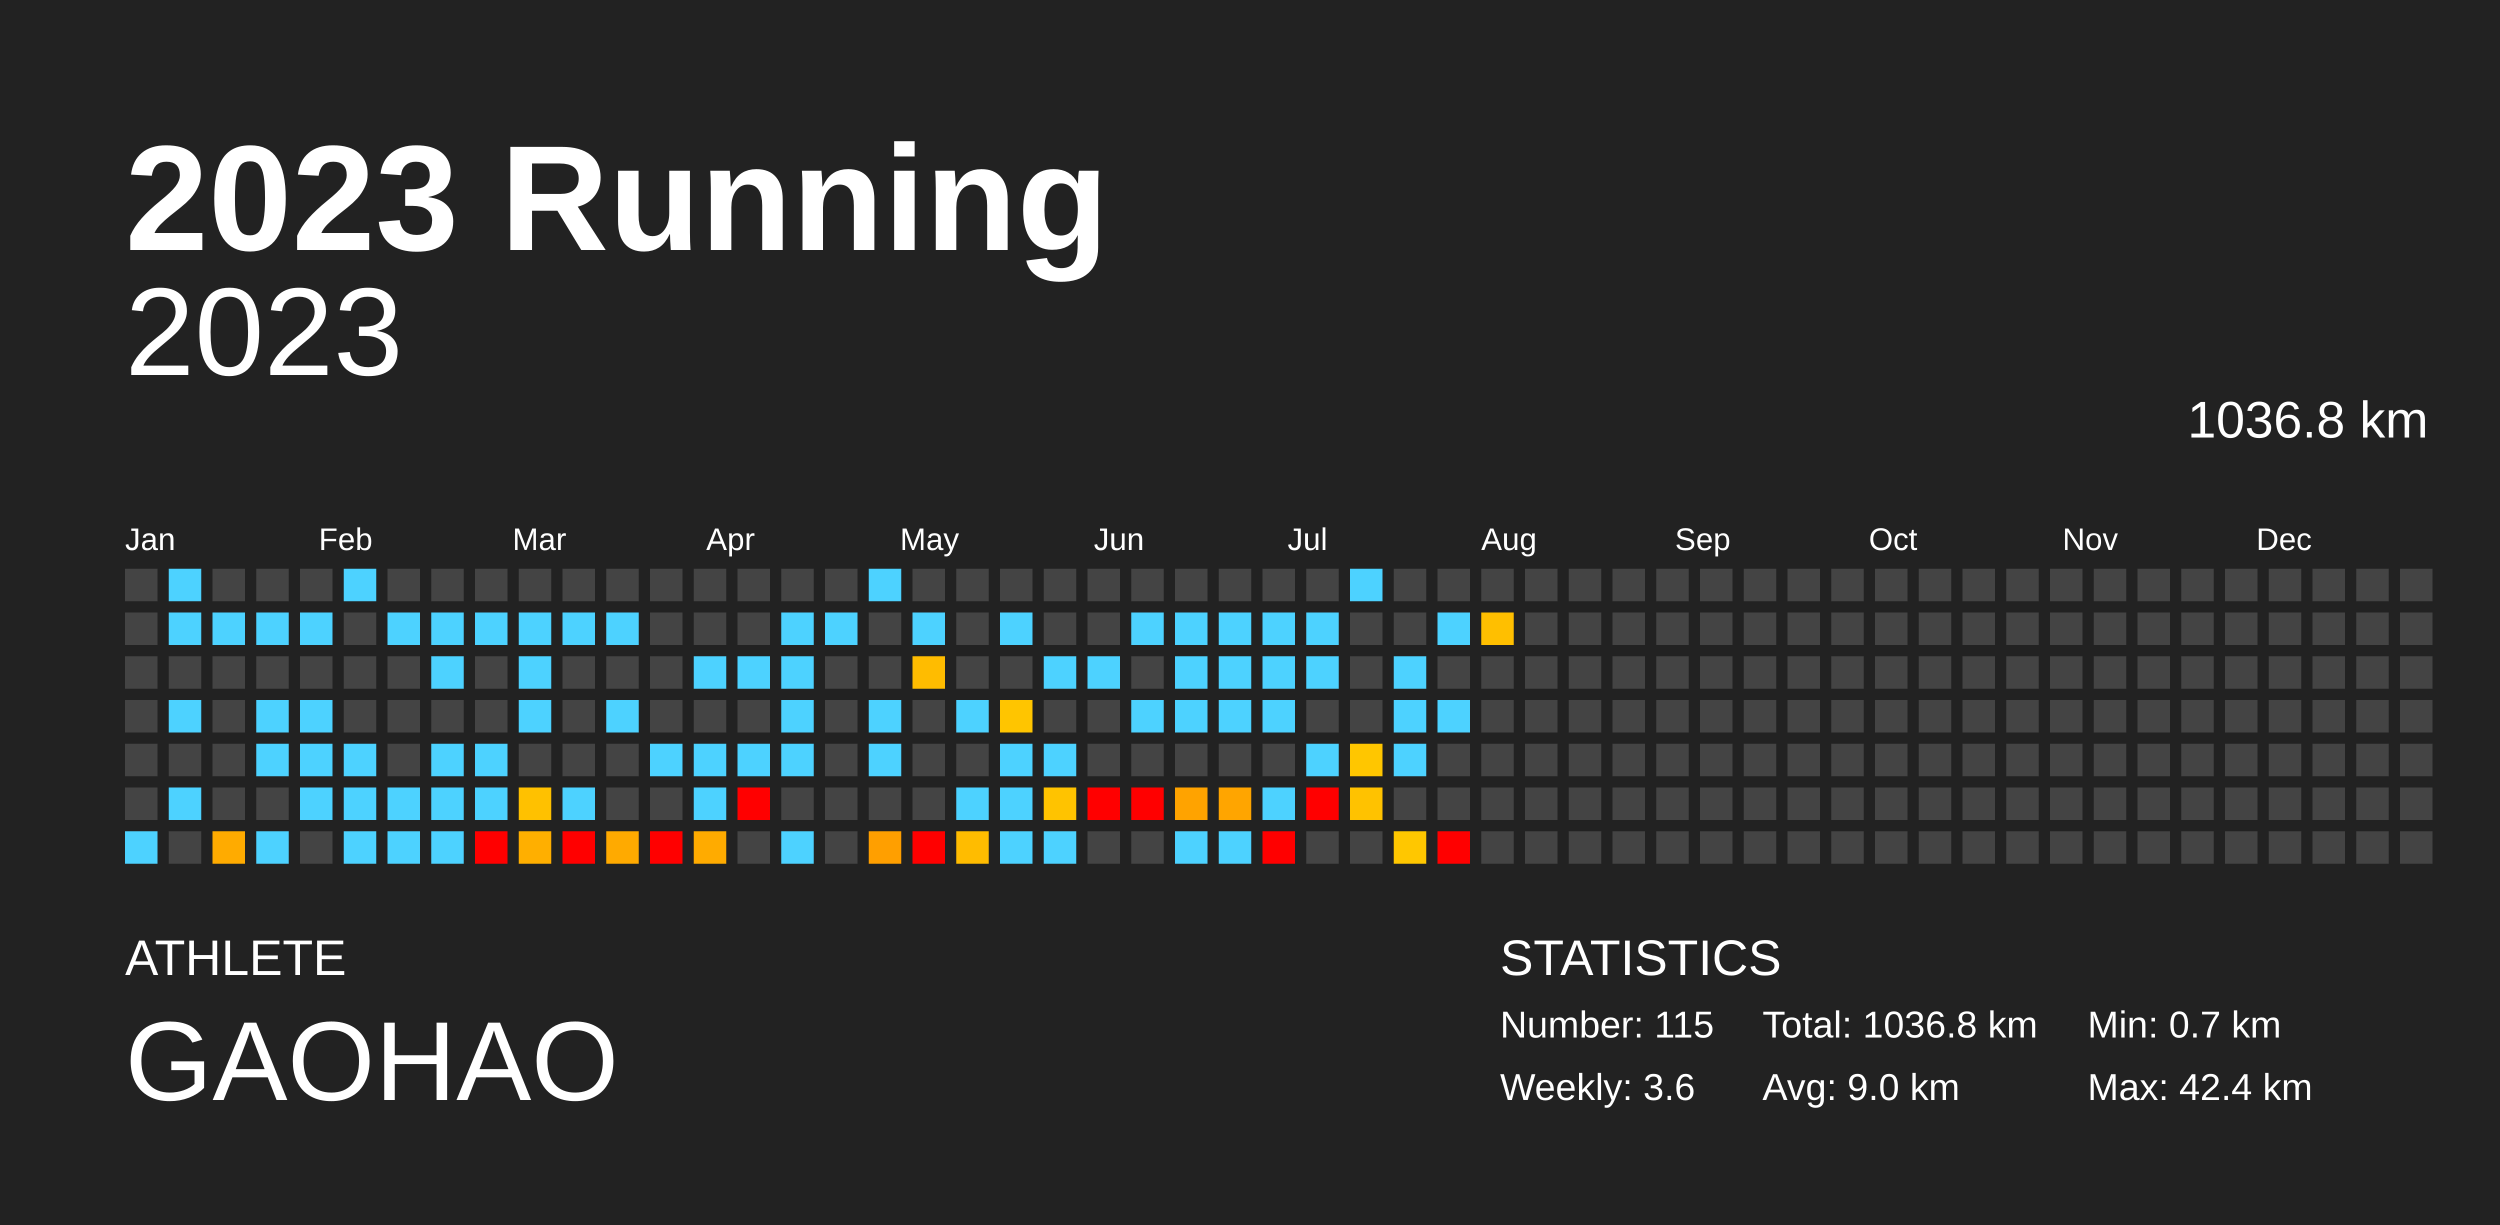
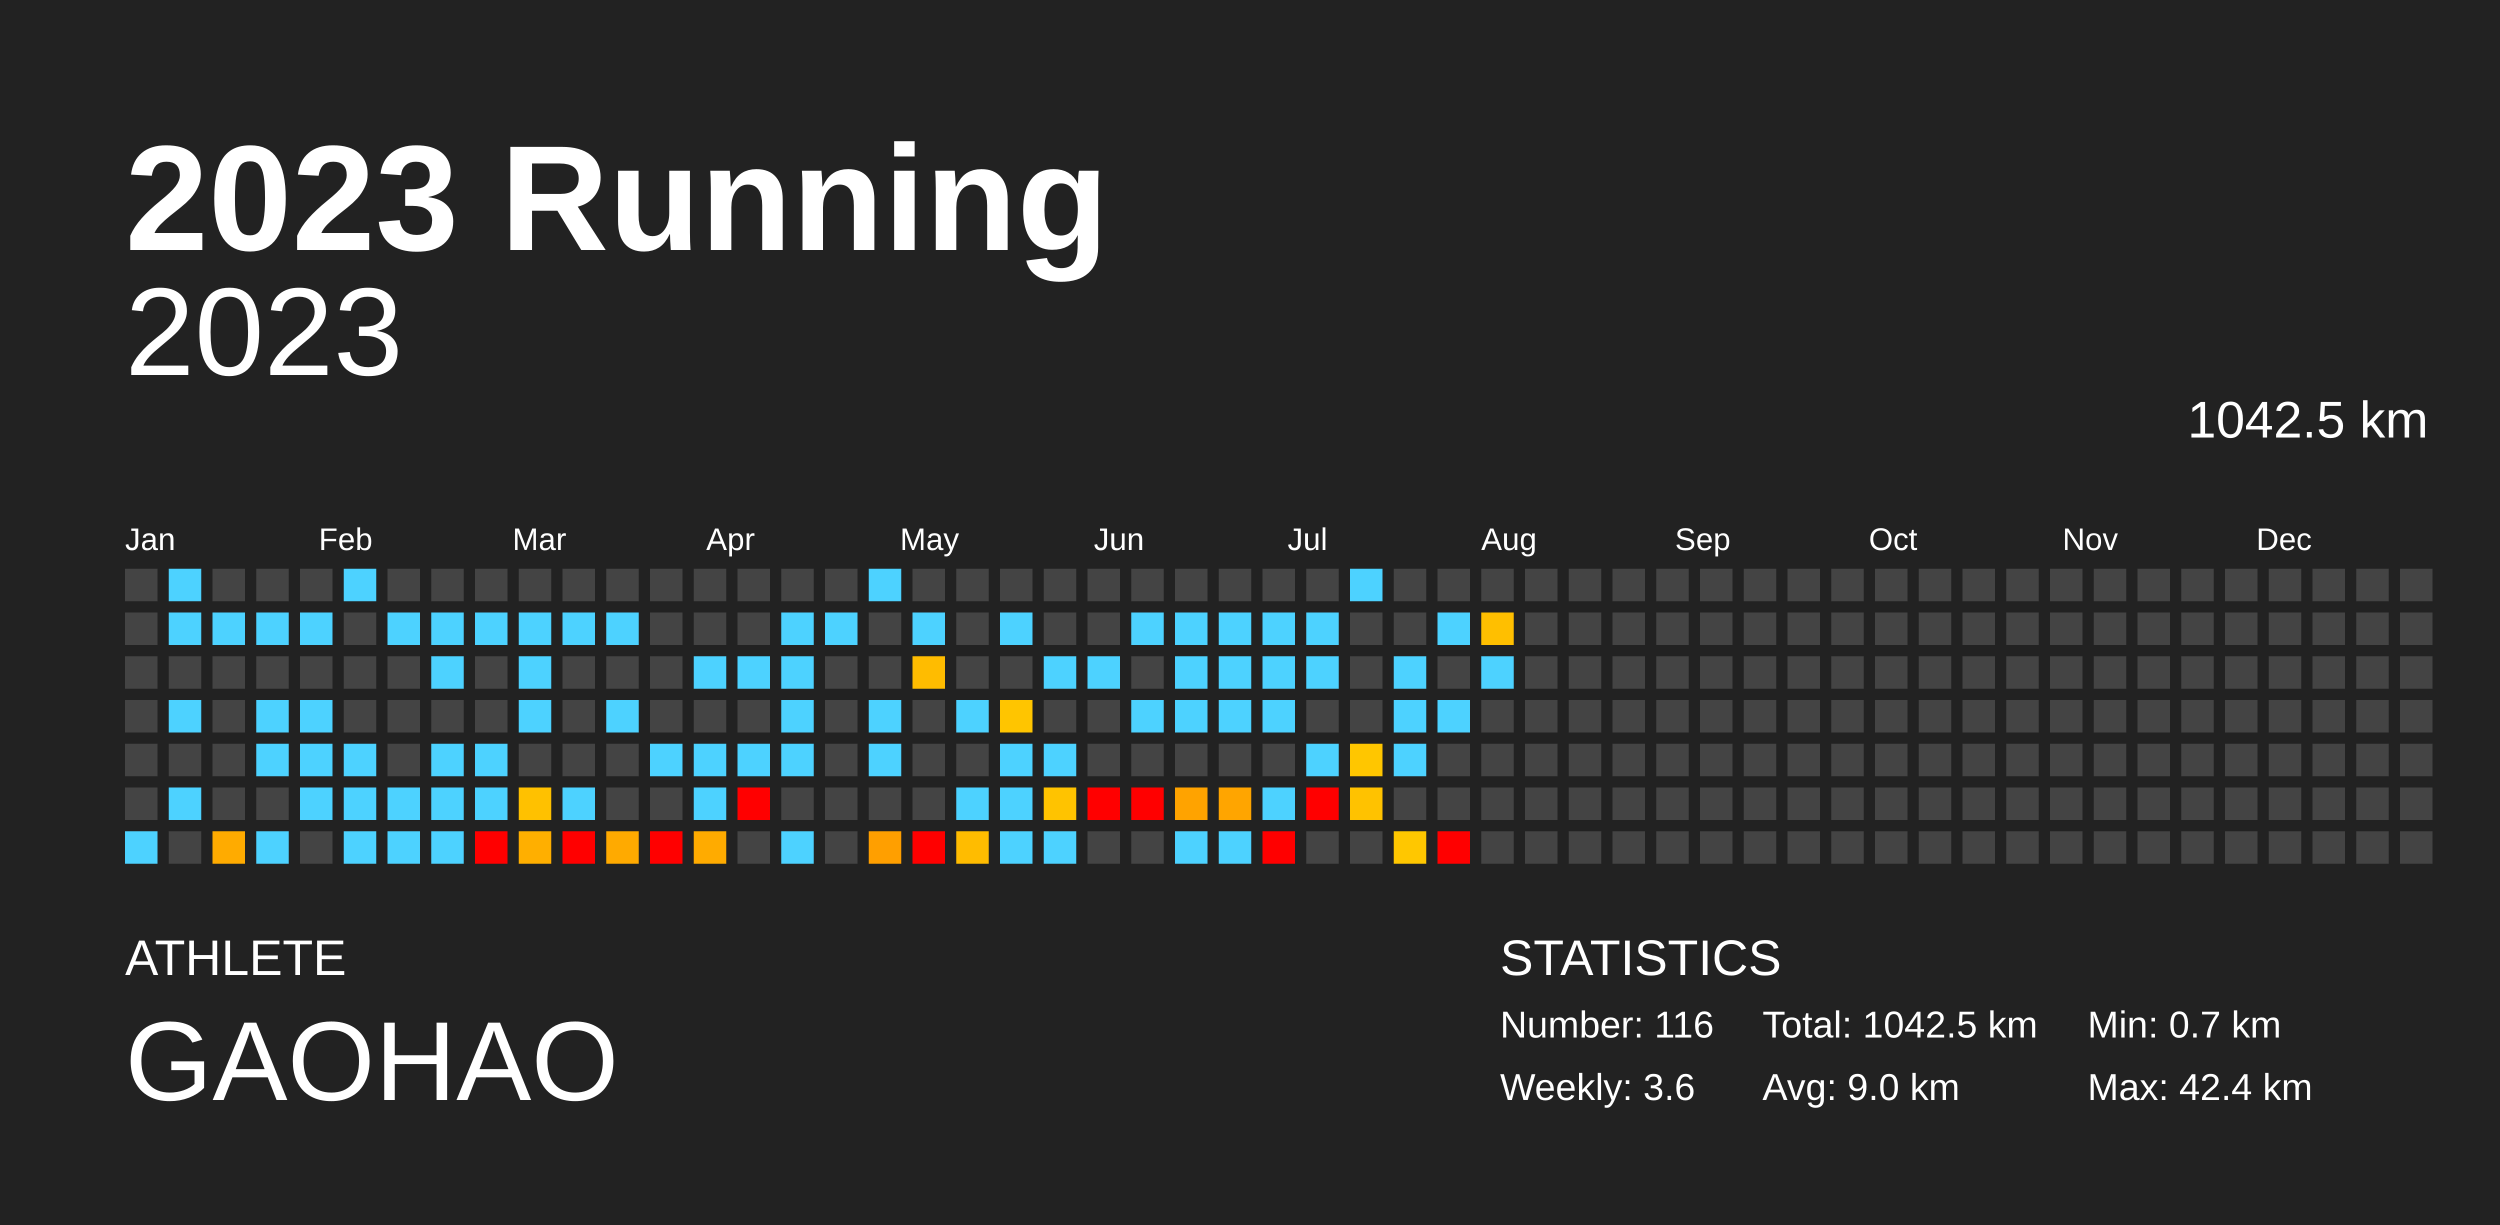
<svg xmlns="http://www.w3.org/2000/svg" baseProfile="full" height="98mm" version="1.1" viewBox="0,0,200,98" width="200mm">
  <defs />
  <rect fill="#222222" height="98" width="200" x="0" y="0" />
  <text fill="#FFFFFF" style="font-size:12px; font-family:Arial; font-weight:bold;" x="10" y="20">2023 Running</text>
  <text fill="#FFFFFF" style="font-size:4px; font-family:Arial" x="10" y="78">ATHLETE</text>
  <text fill="#FFFFFF" style="font-size:9px; font-family:Arial" x="10" y="88">GAOHAO</text>
  <text fill="#FFFFFF" style="font-size:4px; font-family:Arial" x="120" y="78">STATISTICS</text>
-   <text fill="#FFFFFF" style="font-size:3px; font-family:Arial" x="120" y="83">Number: 115</text>
+   <text fill="#FFFFFF" style="font-size:3px; font-family:Arial" x="120" y="83">Number: 116</text>
  <text fill="#FFFFFF" style="font-size:3px; font-family:Arial" x="120" y="88">Weekly: 3.6</text>
-   <text fill="#FFFFFF" style="font-size:3px; font-family:Arial" x="141" y="83">Total: 1036.8 km</text>
+   <text fill="#FFFFFF" style="font-size:3px; font-family:Arial" x="141" y="83">Total: 1042.5 km</text>
  <text fill="#FFFFFF" style="font-size:3px; font-family:Arial" x="141" y="88">Avg: 9.0 km</text>
  <text fill="#FFFFFF" style="font-size:3px; font-family:Arial" x="167" y="83">Min: 0.7 km</text>
  <text fill="#FFFFFF" style="font-size:3px; font-family:Arial" x="167" y="88">Max: 42.4 km</text>
  <text alignment-baseline="hanging" fill="#FFFFFF" style="font-size:10.0px; font-family:Arial;" x="10" y="30">2023</text>
-   <text alignment-baseline="hanging" fill="#FFFFFF" style="font-size:4.125px; font-family:Arial;" x="175" y="35">1036.8 km</text>
+   <text alignment-baseline="hanging" fill="#FFFFFF" style="font-size:4.125px; font-family:Arial;" x="175" y="35">1042.5 km</text>
  <text fill="#FFFFFF" style="font-size:2.5px; font-family:Arial" x="10.0" y="44">Jan</text>
  <text fill="#FFFFFF" style="font-size:2.5px; font-family:Arial" x="25.5" y="44">Feb</text>
  <text fill="#FFFFFF" style="font-size:2.5px; font-family:Arial" x="41.0" y="44">Mar</text>
  <text fill="#FFFFFF" style="font-size:2.5px; font-family:Arial" x="56.5" y="44">Apr</text>
  <text fill="#FFFFFF" style="font-size:2.5px; font-family:Arial" x="72.0" y="44">May</text>
  <text fill="#FFFFFF" style="font-size:2.5px; font-family:Arial" x="87.5" y="44">Jun</text>
  <text fill="#FFFFFF" style="font-size:2.5px; font-family:Arial" x="103.0" y="44">Jul</text>
  <text fill="#FFFFFF" style="font-size:2.5px; font-family:Arial" x="118.5" y="44">Aug</text>
  <text fill="#FFFFFF" style="font-size:2.5px; font-family:Arial" x="134.0" y="44">Sep</text>
  <text fill="#FFFFFF" style="font-size:2.5px; font-family:Arial" x="149.5" y="44">Oct</text>
  <text fill="#FFFFFF" style="font-size:2.5px; font-family:Arial" x="165.0" y="44">Nov</text>
  <text fill="#FFFFFF" style="font-size:2.5px; font-family:Arial" x="180.5" y="44">Dec</text>
  <rect fill="#444444" height="2.6" width="2.6" x="10.0" y="45.5" />
  <rect fill="#444444" height="2.6" width="2.6" x="10.0" y="49.0" />
  <rect fill="#444444" height="2.6" width="2.6" x="10.0" y="52.5" />
  <rect fill="#444444" height="2.6" width="2.6" x="10.0" y="56.0" />
  <rect fill="#444444" height="2.6" width="2.6" x="10.0" y="59.5" />
  <rect fill="#444444" height="2.6" width="2.6" x="10.0" y="63.0" />
  <rect fill="#4dd2ff" height="2.6" width="2.6" x="10.0" y="66.5" />
  <rect fill="#4dd2ff" height="2.6" width="2.6" x="13.5" y="45.5" />
  <rect fill="#4dd2ff" height="2.6" width="2.6" x="13.5" y="49.0" />
  <rect fill="#444444" height="2.6" width="2.6" x="13.5" y="52.5" />
  <rect fill="#4dd2ff" height="2.6" width="2.6" x="13.5" y="56.0" />
  <rect fill="#444444" height="2.6" width="2.6" x="13.5" y="59.5" />
  <rect fill="#4dd2ff" height="2.6" width="2.6" x="13.5" y="63.0" />
  <rect fill="#444444" height="2.6" width="2.6" x="13.5" y="66.5" />
  <rect fill="#444444" height="2.6" width="2.6" x="17.0" y="45.5" />
  <rect fill="#4dd2ff" height="2.6" width="2.6" x="17.0" y="49.0" />
  <rect fill="#444444" height="2.6" width="2.6" x="17.0" y="52.5" />
  <rect fill="#444444" height="2.6" width="2.6" x="17.0" y="56.0" />
  <rect fill="#444444" height="2.6" width="2.6" x="17.0" y="59.5" />
  <rect fill="#444444" height="2.6" width="2.6" x="17.0" y="63.0" />
  <rect fill="#ffab00" height="2.6" width="2.6" x="17.0" y="66.5" />
  <rect fill="#444444" height="2.6" width="2.6" x="20.5" y="45.5" />
  <rect fill="#4dd2ff" height="2.6" width="2.6" x="20.5" y="49.0" />
  <rect fill="#444444" height="2.6" width="2.6" x="20.5" y="52.5" />
  <rect fill="#4dd2ff" height="2.6" width="2.6" x="20.5" y="56.0" />
  <rect fill="#4dd2ff" height="2.6" width="2.6" x="20.5" y="59.5" />
  <rect fill="#444444" height="2.6" width="2.6" x="20.5" y="63.0" />
  <rect fill="#4dd2ff" height="2.6" width="2.6" x="20.5" y="66.5" />
  <rect fill="#444444" height="2.6" width="2.6" x="24.0" y="45.5" />
  <rect fill="#4dd2ff" height="2.6" width="2.6" x="24.0" y="49.0" />
  <rect fill="#444444" height="2.6" width="2.6" x="24.0" y="52.5" />
  <rect fill="#4dd2ff" height="2.6" width="2.6" x="24.0" y="56.0" />
  <rect fill="#4dd2ff" height="2.6" width="2.6" x="24.0" y="59.5" />
  <rect fill="#4dd2ff" height="2.6" width="2.6" x="24.0" y="63.0" />
  <rect fill="#444444" height="2.6" width="2.6" x="24.0" y="66.5" />
  <rect fill="#4dd2ff" height="2.6" width="2.6" x="27.5" y="45.5" />
  <rect fill="#444444" height="2.6" width="2.6" x="27.5" y="49.0" />
  <rect fill="#444444" height="2.6" width="2.6" x="27.5" y="52.5" />
  <rect fill="#444444" height="2.6" width="2.6" x="27.5" y="56.0" />
  <rect fill="#4dd2ff" height="2.6" width="2.6" x="27.5" y="59.5" />
  <rect fill="#4dd2ff" height="2.6" width="2.6" x="27.5" y="63.0" />
  <rect fill="#4dd2ff" height="2.6" width="2.6" x="27.5" y="66.5" />
  <rect fill="#444444" height="2.6" width="2.6" x="31.0" y="45.5" />
  <rect fill="#4dd2ff" height="2.6" width="2.6" x="31.0" y="49.0" />
  <rect fill="#444444" height="2.6" width="2.6" x="31.0" y="52.5" />
  <rect fill="#444444" height="2.6" width="2.6" x="31.0" y="56.0" />
  <rect fill="#444444" height="2.6" width="2.6" x="31.0" y="59.5" />
  <rect fill="#4dd2ff" height="2.6" width="2.6" x="31.0" y="63.0" />
  <rect fill="#4dd2ff" height="2.6" width="2.6" x="31.0" y="66.5" />
  <rect fill="#444444" height="2.6" width="2.6" x="34.5" y="45.5" />
  <rect fill="#4dd2ff" height="2.6" width="2.6" x="34.5" y="49.0" />
  <rect fill="#4dd2ff" height="2.6" width="2.6" x="34.5" y="52.5" />
  <rect fill="#444444" height="2.6" width="2.6" x="34.5" y="56.0" />
  <rect fill="#4dd2ff" height="2.6" width="2.6" x="34.5" y="59.5" />
  <rect fill="#4dd2ff" height="2.6" width="2.6" x="34.5" y="63.0" />
  <rect fill="#4dd2ff" height="2.6" width="2.6" x="34.5" y="66.5" />
  <rect fill="#444444" height="2.6" width="2.6" x="38.0" y="45.5" />
  <rect fill="#4dd2ff" height="2.6" width="2.6" x="38.0" y="49.0" />
  <rect fill="#444444" height="2.6" width="2.6" x="38.0" y="52.5" />
  <rect fill="#444444" height="2.6" width="2.6" x="38.0" y="56.0" />
  <rect fill="#4dd2ff" height="2.6" width="2.6" x="38.0" y="59.5" />
  <rect fill="#4dd2ff" height="2.6" width="2.6" x="38.0" y="63.0" />
  <rect fill="red" height="2.6" width="2.6" x="38.0" y="66.5" />
  <rect fill="#444444" height="2.6" width="2.6" x="41.5" y="45.5" />
  <rect fill="#4dd2ff" height="2.6" width="2.6" x="41.5" y="49.0" />
  <rect fill="#4dd2ff" height="2.6" width="2.6" x="41.5" y="52.5" />
  <rect fill="#4dd2ff" height="2.6" width="2.6" x="41.5" y="56.0" />
  <rect fill="#444444" height="2.6" width="2.6" x="41.5" y="59.5" />
  <rect fill="#ffc100" height="2.6" width="2.6" x="41.5" y="63.0" />
  <rect fill="#ffaf00" height="2.6" width="2.6" x="41.5" y="66.5" />
  <rect fill="#444444" height="2.6" width="2.6" x="45.0" y="45.5" />
  <rect fill="#4dd2ff" height="2.6" width="2.6" x="45.0" y="49.0" />
  <rect fill="#444444" height="2.6" width="2.6" x="45.0" y="52.5" />
  <rect fill="#444444" height="2.6" width="2.6" x="45.0" y="56.0" />
  <rect fill="#444444" height="2.6" width="2.6" x="45.0" y="59.5" />
  <rect fill="#4dd2ff" height="2.6" width="2.6" x="45.0" y="63.0" />
  <rect fill="red" height="2.6" width="2.6" x="45.0" y="66.5" />
  <rect fill="#444444" height="2.6" width="2.6" x="48.5" y="45.5" />
  <rect fill="#4dd2ff" height="2.6" width="2.6" x="48.5" y="49.0" />
  <rect fill="#444444" height="2.6" width="2.6" x="48.5" y="52.5" />
  <rect fill="#4dd2ff" height="2.6" width="2.6" x="48.5" y="56.0" />
  <rect fill="#444444" height="2.6" width="2.6" x="48.5" y="59.5" />
  <rect fill="#444444" height="2.6" width="2.6" x="48.5" y="63.0" />
  <rect fill="#ffaa00" height="2.6" width="2.6" x="48.5" y="66.5" />
  <rect fill="#444444" height="2.6" width="2.6" x="52.0" y="45.5" />
  <rect fill="#444444" height="2.6" width="2.6" x="52.0" y="49.0" />
  <rect fill="#444444" height="2.6" width="2.6" x="52.0" y="52.5" />
  <rect fill="#444444" height="2.6" width="2.6" x="52.0" y="56.0" />
  <rect fill="#4dd2ff" height="2.6" width="2.6" x="52.0" y="59.5" />
  <rect fill="#444444" height="2.6" width="2.6" x="52.0" y="63.0" />
  <rect fill="red" height="2.6" width="2.6" x="52.0" y="66.5" />
  <rect fill="#444444" height="2.6" width="2.6" x="55.5" y="45.5" />
  <rect fill="#444444" height="2.6" width="2.6" x="55.5" y="49.0" />
  <rect fill="#4dd2ff" height="2.6" width="2.6" x="55.5" y="52.5" />
  <rect fill="#444444" height="2.6" width="2.6" x="55.5" y="56.0" />
  <rect fill="#4dd2ff" height="2.6" width="2.6" x="55.5" y="59.5" />
  <rect fill="#4dd2ff" height="2.6" width="2.6" x="55.5" y="63.0" />
  <rect fill="#ffab00" height="2.6" width="2.6" x="55.5" y="66.5" />
  <rect fill="#444444" height="2.6" width="2.6" x="59.0" y="45.5" />
  <rect fill="#444444" height="2.6" width="2.6" x="59.0" y="49.0" />
  <rect fill="#4dd2ff" height="2.6" width="2.6" x="59.0" y="52.5" />
  <rect fill="#444444" height="2.6" width="2.6" x="59.0" y="56.0" />
  <rect fill="#4dd2ff" height="2.6" width="2.6" x="59.0" y="59.5" />
  <rect fill="red" height="2.6" width="2.6" x="59.0" y="63.0" />
  <rect fill="#444444" height="2.6" width="2.6" x="59.0" y="66.5" />
  <rect fill="#444444" height="2.6" width="2.6" x="62.5" y="45.5" />
  <rect fill="#4dd2ff" height="2.6" width="2.6" x="62.5" y="49.0" />
  <rect fill="#4dd2ff" height="2.6" width="2.6" x="62.5" y="52.5" />
  <rect fill="#4dd2ff" height="2.6" width="2.6" x="62.5" y="56.0" />
  <rect fill="#4dd2ff" height="2.6" width="2.6" x="62.5" y="59.5" />
  <rect fill="#444444" height="2.6" width="2.6" x="62.5" y="63.0" />
  <rect fill="#4dd2ff" height="2.6" width="2.6" x="62.5" y="66.5" />
  <rect fill="#444444" height="2.6" width="2.6" x="66.0" y="45.5" />
  <rect fill="#4dd2ff" height="2.6" width="2.6" x="66.0" y="49.0" />
  <rect fill="#444444" height="2.6" width="2.6" x="66.0" y="52.5" />
  <rect fill="#444444" height="2.6" width="2.6" x="66.0" y="56.0" />
  <rect fill="#444444" height="2.6" width="2.6" x="66.0" y="59.5" />
  <rect fill="#444444" height="2.6" width="2.6" x="66.0" y="63.0" />
  <rect fill="#444444" height="2.6" width="2.6" x="66.0" y="66.5" />
  <rect fill="#4dd2ff" height="2.6" width="2.6" x="69.5" y="45.5" />
  <rect fill="#444444" height="2.6" width="2.6" x="69.5" y="49.0" />
  <rect fill="#444444" height="2.6" width="2.6" x="69.5" y="52.5" />
  <rect fill="#4dd2ff" height="2.6" width="2.6" x="69.5" y="56.0" />
  <rect fill="#4dd2ff" height="2.6" width="2.6" x="69.5" y="59.5" />
  <rect fill="#444444" height="2.6" width="2.6" x="69.5" y="63.0" />
  <rect fill="#ff9f00" height="2.6" width="2.6" x="69.5" y="66.5" />
  <rect fill="#444444" height="2.6" width="2.6" x="73.0" y="45.5" />
  <rect fill="#4dd2ff" height="2.6" width="2.6" x="73.0" y="49.0" />
  <rect fill="#ffbc00" height="2.6" width="2.6" x="73.0" y="52.5" />
  <rect fill="#444444" height="2.6" width="2.6" x="73.0" y="56.0" />
  <rect fill="#444444" height="2.6" width="2.6" x="73.0" y="59.5" />
  <rect fill="#444444" height="2.6" width="2.6" x="73.0" y="63.0" />
  <rect fill="red" height="2.6" width="2.6" x="73.0" y="66.5" />
  <rect fill="#444444" height="2.6" width="2.6" x="76.5" y="45.5" />
  <rect fill="#444444" height="2.6" width="2.6" x="76.5" y="49.0" />
  <rect fill="#444444" height="2.6" width="2.6" x="76.5" y="52.5" />
  <rect fill="#4dd2ff" height="2.6" width="2.6" x="76.5" y="56.0" />
  <rect fill="#444444" height="2.6" width="2.6" x="76.5" y="59.5" />
  <rect fill="#4dd2ff" height="2.6" width="2.6" x="76.5" y="63.0" />
  <rect fill="#ffbc00" height="2.6" width="2.6" x="76.5" y="66.5" />
  <rect fill="#444444" height="2.6" width="2.6" x="80.0" y="45.5" />
  <rect fill="#4dd2ff" height="2.6" width="2.6" x="80.0" y="49.0" />
  <rect fill="#444444" height="2.6" width="2.6" x="80.0" y="52.5" />
  <rect fill="#ffc500" height="2.6" width="2.6" x="80.0" y="56.0" />
  <rect fill="#4dd2ff" height="2.6" width="2.6" x="80.0" y="59.5" />
  <rect fill="#4dd2ff" height="2.6" width="2.6" x="80.0" y="63.0" />
  <rect fill="#4dd2ff" height="2.6" width="2.6" x="80.0" y="66.5" />
  <rect fill="#444444" height="2.6" width="2.6" x="83.5" y="45.5" />
  <rect fill="#444444" height="2.6" width="2.6" x="83.5" y="49.0" />
  <rect fill="#4dd2ff" height="2.6" width="2.6" x="83.5" y="52.5" />
  <rect fill="#444444" height="2.6" width="2.6" x="83.5" y="56.0" />
  <rect fill="#4dd2ff" height="2.6" width="2.6" x="83.5" y="59.5" />
  <rect fill="#ffc300" height="2.6" width="2.6" x="83.5" y="63.0" />
  <rect fill="#4dd2ff" height="2.6" width="2.6" x="83.5" y="66.5" />
  <rect fill="#444444" height="2.6" width="2.6" x="87.0" y="45.5" />
  <rect fill="#444444" height="2.6" width="2.6" x="87.0" y="49.0" />
  <rect fill="#4dd2ff" height="2.6" width="2.6" x="87.0" y="52.5" />
  <rect fill="#444444" height="2.6" width="2.6" x="87.0" y="56.0" />
  <rect fill="#444444" height="2.6" width="2.6" x="87.0" y="59.5" />
  <rect fill="red" height="2.6" width="2.6" x="87.0" y="63.0" />
  <rect fill="#444444" height="2.6" width="2.6" x="87.0" y="66.5" />
  <rect fill="#444444" height="2.6" width="2.6" x="90.5" y="45.5" />
  <rect fill="#4dd2ff" height="2.6" width="2.6" x="90.5" y="49.0" />
  <rect fill="#444444" height="2.6" width="2.6" x="90.5" y="52.5" />
  <rect fill="#4dd2ff" height="2.6" width="2.6" x="90.5" y="56.0" />
  <rect fill="#444444" height="2.6" width="2.6" x="90.5" y="59.5" />
  <rect fill="red" height="2.6" width="2.6" x="90.5" y="63.0" />
  <rect fill="#444444" height="2.6" width="2.6" x="90.5" y="66.5" />
  <rect fill="#444444" height="2.6" width="2.6" x="94.0" y="45.5" />
  <rect fill="#4dd2ff" height="2.6" width="2.6" x="94.0" y="49.0" />
  <rect fill="#4dd2ff" height="2.6" width="2.6" x="94.0" y="52.5" />
  <rect fill="#4dd2ff" height="2.6" width="2.6" x="94.0" y="56.0" />
  <rect fill="#444444" height="2.6" width="2.6" x="94.0" y="59.5" />
  <rect fill="#ffa300" height="2.6" width="2.6" x="94.0" y="63.0" />
  <rect fill="#4dd2ff" height="2.6" width="2.6" x="94.0" y="66.5" />
  <rect fill="#444444" height="2.6" width="2.6" x="97.5" y="45.5" />
  <rect fill="#4dd2ff" height="2.6" width="2.6" x="97.5" y="49.0" />
  <rect fill="#4dd2ff" height="2.6" width="2.6" x="97.5" y="52.5" />
  <rect fill="#4dd2ff" height="2.6" width="2.6" x="97.5" y="56.0" />
  <rect fill="#444444" height="2.6" width="2.6" x="97.5" y="59.5" />
  <rect fill="#ffa500" height="2.6" width="2.6" x="97.5" y="63.0" />
  <rect fill="#4dd2ff" height="2.6" width="2.6" x="97.5" y="66.5" />
  <rect fill="#444444" height="2.6" width="2.6" x="101.0" y="45.5" />
  <rect fill="#4dd2ff" height="2.6" width="2.6" x="101.0" y="49.0" />
  <rect fill="#4dd2ff" height="2.6" width="2.6" x="101.0" y="52.5" />
  <rect fill="#4dd2ff" height="2.6" width="2.6" x="101.0" y="56.0" />
  <rect fill="#444444" height="2.6" width="2.6" x="101.0" y="59.5" />
  <rect fill="#4dd2ff" height="2.6" width="2.6" x="101.0" y="63.0" />
  <rect fill="red" height="2.6" width="2.6" x="101.0" y="66.5" />
  <rect fill="#444444" height="2.6" width="2.6" x="104.5" y="45.5" />
  <rect fill="#4dd2ff" height="2.6" width="2.6" x="104.5" y="49.0" />
  <rect fill="#4dd2ff" height="2.6" width="2.6" x="104.5" y="52.5" />
  <rect fill="#444444" height="2.6" width="2.6" x="104.5" y="56.0" />
  <rect fill="#4dd2ff" height="2.6" width="2.6" x="104.5" y="59.5" />
  <rect fill="red" height="2.6" width="2.6" x="104.5" y="63.0" />
  <rect fill="#444444" height="2.6" width="2.6" x="104.5" y="66.5" />
  <rect fill="#4dd2ff" height="2.6" width="2.6" x="108.0" y="45.5" />
  <rect fill="#444444" height="2.6" width="2.6" x="108.0" y="49.0" />
  <rect fill="#444444" height="2.6" width="2.6" x="108.0" y="52.5" />
  <rect fill="#444444" height="2.6" width="2.6" x="108.0" y="56.0" />
  <rect fill="#ffc600" height="2.6" width="2.6" x="108.0" y="59.5" />
  <rect fill="#ffc200" height="2.6" width="2.6" x="108.0" y="63.0" />
  <rect fill="#444444" height="2.6" width="2.6" x="108.0" y="66.5" />
  <rect fill="#444444" height="2.6" width="2.6" x="111.5" y="45.5" />
  <rect fill="#444444" height="2.6" width="2.6" x="111.5" y="49.0" />
  <rect fill="#4dd2ff" height="2.6" width="2.6" x="111.5" y="52.5" />
  <rect fill="#4dd2ff" height="2.6" width="2.6" x="111.5" y="56.0" />
  <rect fill="#4dd2ff" height="2.6" width="2.6" x="111.5" y="59.5" />
  <rect fill="#444444" height="2.6" width="2.6" x="111.5" y="63.0" />
  <rect fill="#ffc700" height="2.6" width="2.6" x="111.5" y="66.5" />
  <rect fill="#444444" height="2.6" width="2.6" x="115.0" y="45.5" />
  <rect fill="#4dd2ff" height="2.6" width="2.6" x="115.0" y="49.0" />
  <rect fill="#444444" height="2.6" width="2.6" x="115.0" y="52.5" />
  <rect fill="#4dd2ff" height="2.6" width="2.6" x="115.0" y="56.0" />
  <rect fill="#444444" height="2.6" width="2.6" x="115.0" y="59.5" />
  <rect fill="#444444" height="2.6" width="2.6" x="115.0" y="63.0" />
  <rect fill="red" height="2.6" width="2.6" x="115.0" y="66.5" />
  <rect fill="#444444" height="2.6" width="2.6" x="118.5" y="45.5" />
  <rect fill="#ffbf00" height="2.6" width="2.6" x="118.5" y="49.0" />
-   <rect fill="#444444" height="2.6" width="2.6" x="118.5" y="52.5" />
+   <rect fill="#4dd2ff" height="2.6" width="2.6" x="118.5" y="52.5" />
  <rect fill="#444444" height="2.6" width="2.6" x="118.5" y="56.0" />
  <rect fill="#444444" height="2.6" width="2.6" x="118.5" y="59.5" />
  <rect fill="#444444" height="2.6" width="2.6" x="118.5" y="63.0" />
  <rect fill="#444444" height="2.6" width="2.6" x="118.5" y="66.5" />
  <rect fill="#444444" height="2.6" width="2.6" x="122.0" y="45.5" />
  <rect fill="#444444" height="2.6" width="2.6" x="122.0" y="49.0" />
  <rect fill="#444444" height="2.6" width="2.6" x="122.0" y="52.5" />
  <rect fill="#444444" height="2.6" width="2.6" x="122.0" y="56.0" />
  <rect fill="#444444" height="2.6" width="2.6" x="122.0" y="59.5" />
  <rect fill="#444444" height="2.6" width="2.6" x="122.0" y="63.0" />
  <rect fill="#444444" height="2.6" width="2.6" x="122.0" y="66.5" />
  <rect fill="#444444" height="2.6" width="2.6" x="125.5" y="45.5" />
  <rect fill="#444444" height="2.6" width="2.6" x="125.5" y="49.0" />
  <rect fill="#444444" height="2.6" width="2.6" x="125.5" y="52.5" />
  <rect fill="#444444" height="2.6" width="2.6" x="125.5" y="56.0" />
  <rect fill="#444444" height="2.6" width="2.6" x="125.5" y="59.5" />
  <rect fill="#444444" height="2.6" width="2.6" x="125.5" y="63.0" />
  <rect fill="#444444" height="2.6" width="2.6" x="125.5" y="66.5" />
  <rect fill="#444444" height="2.6" width="2.6" x="129.0" y="45.5" />
  <rect fill="#444444" height="2.6" width="2.6" x="129.0" y="49.0" />
  <rect fill="#444444" height="2.6" width="2.6" x="129.0" y="52.5" />
  <rect fill="#444444" height="2.6" width="2.6" x="129.0" y="56.0" />
  <rect fill="#444444" height="2.6" width="2.6" x="129.0" y="59.5" />
  <rect fill="#444444" height="2.6" width="2.6" x="129.0" y="63.0" />
  <rect fill="#444444" height="2.6" width="2.6" x="129.0" y="66.5" />
  <rect fill="#444444" height="2.6" width="2.6" x="132.5" y="45.5" />
  <rect fill="#444444" height="2.6" width="2.6" x="132.5" y="49.0" />
  <rect fill="#444444" height="2.6" width="2.6" x="132.5" y="52.5" />
  <rect fill="#444444" height="2.6" width="2.6" x="132.5" y="56.0" />
  <rect fill="#444444" height="2.6" width="2.6" x="132.5" y="59.5" />
  <rect fill="#444444" height="2.6" width="2.6" x="132.5" y="63.0" />
  <rect fill="#444444" height="2.6" width="2.6" x="132.5" y="66.5" />
  <rect fill="#444444" height="2.6" width="2.6" x="136.0" y="45.5" />
  <rect fill="#444444" height="2.6" width="2.6" x="136.0" y="49.0" />
  <rect fill="#444444" height="2.6" width="2.6" x="136.0" y="52.5" />
  <rect fill="#444444" height="2.6" width="2.6" x="136.0" y="56.0" />
  <rect fill="#444444" height="2.6" width="2.6" x="136.0" y="59.5" />
  <rect fill="#444444" height="2.6" width="2.6" x="136.0" y="63.0" />
  <rect fill="#444444" height="2.6" width="2.6" x="136.0" y="66.5" />
  <rect fill="#444444" height="2.6" width="2.6" x="139.5" y="45.5" />
  <rect fill="#444444" height="2.6" width="2.6" x="139.5" y="49.0" />
  <rect fill="#444444" height="2.6" width="2.6" x="139.5" y="52.5" />
  <rect fill="#444444" height="2.6" width="2.6" x="139.5" y="56.0" />
  <rect fill="#444444" height="2.6" width="2.6" x="139.5" y="59.5" />
  <rect fill="#444444" height="2.6" width="2.6" x="139.5" y="63.0" />
  <rect fill="#444444" height="2.6" width="2.6" x="139.5" y="66.5" />
  <rect fill="#444444" height="2.6" width="2.6" x="143.0" y="45.5" />
  <rect fill="#444444" height="2.6" width="2.6" x="143.0" y="49.0" />
  <rect fill="#444444" height="2.6" width="2.6" x="143.0" y="52.5" />
  <rect fill="#444444" height="2.6" width="2.6" x="143.0" y="56.0" />
  <rect fill="#444444" height="2.6" width="2.6" x="143.0" y="59.5" />
  <rect fill="#444444" height="2.6" width="2.6" x="143.0" y="63.0" />
  <rect fill="#444444" height="2.6" width="2.6" x="143.0" y="66.5" />
  <rect fill="#444444" height="2.6" width="2.6" x="146.5" y="45.5" />
  <rect fill="#444444" height="2.6" width="2.6" x="146.5" y="49.0" />
  <rect fill="#444444" height="2.6" width="2.6" x="146.5" y="52.5" />
  <rect fill="#444444" height="2.6" width="2.6" x="146.5" y="56.0" />
  <rect fill="#444444" height="2.6" width="2.6" x="146.5" y="59.5" />
  <rect fill="#444444" height="2.6" width="2.6" x="146.5" y="63.0" />
  <rect fill="#444444" height="2.6" width="2.6" x="146.5" y="66.5" />
  <rect fill="#444444" height="2.6" width="2.6" x="150.0" y="45.5" />
  <rect fill="#444444" height="2.6" width="2.6" x="150.0" y="49.0" />
  <rect fill="#444444" height="2.6" width="2.6" x="150.0" y="52.5" />
  <rect fill="#444444" height="2.6" width="2.6" x="150.0" y="56.0" />
  <rect fill="#444444" height="2.6" width="2.6" x="150.0" y="59.5" />
  <rect fill="#444444" height="2.6" width="2.6" x="150.0" y="63.0" />
  <rect fill="#444444" height="2.6" width="2.6" x="150.0" y="66.5" />
  <rect fill="#444444" height="2.6" width="2.6" x="153.5" y="45.5" />
  <rect fill="#444444" height="2.6" width="2.6" x="153.5" y="49.0" />
  <rect fill="#444444" height="2.6" width="2.6" x="153.5" y="52.5" />
  <rect fill="#444444" height="2.6" width="2.6" x="153.5" y="56.0" />
  <rect fill="#444444" height="2.6" width="2.6" x="153.5" y="59.5" />
  <rect fill="#444444" height="2.6" width="2.6" x="153.5" y="63.0" />
  <rect fill="#444444" height="2.6" width="2.6" x="153.5" y="66.5" />
  <rect fill="#444444" height="2.6" width="2.6" x="157.0" y="45.5" />
  <rect fill="#444444" height="2.6" width="2.6" x="157.0" y="49.0" />
  <rect fill="#444444" height="2.6" width="2.6" x="157.0" y="52.5" />
  <rect fill="#444444" height="2.6" width="2.6" x="157.0" y="56.0" />
  <rect fill="#444444" height="2.6" width="2.6" x="157.0" y="59.5" />
  <rect fill="#444444" height="2.6" width="2.6" x="157.0" y="63.0" />
  <rect fill="#444444" height="2.6" width="2.6" x="157.0" y="66.5" />
  <rect fill="#444444" height="2.6" width="2.6" x="160.5" y="45.5" />
  <rect fill="#444444" height="2.6" width="2.6" x="160.5" y="49.0" />
  <rect fill="#444444" height="2.6" width="2.6" x="160.5" y="52.5" />
  <rect fill="#444444" height="2.6" width="2.6" x="160.5" y="56.0" />
  <rect fill="#444444" height="2.6" width="2.6" x="160.5" y="59.5" />
  <rect fill="#444444" height="2.6" width="2.6" x="160.5" y="63.0" />
  <rect fill="#444444" height="2.6" width="2.6" x="160.5" y="66.5" />
  <rect fill="#444444" height="2.6" width="2.6" x="164.0" y="45.5" />
  <rect fill="#444444" height="2.6" width="2.6" x="164.0" y="49.0" />
  <rect fill="#444444" height="2.6" width="2.6" x="164.0" y="52.5" />
  <rect fill="#444444" height="2.6" width="2.6" x="164.0" y="56.0" />
  <rect fill="#444444" height="2.6" width="2.6" x="164.0" y="59.5" />
  <rect fill="#444444" height="2.6" width="2.6" x="164.0" y="63.0" />
  <rect fill="#444444" height="2.6" width="2.6" x="164.0" y="66.5" />
  <rect fill="#444444" height="2.6" width="2.6" x="167.5" y="45.5" />
  <rect fill="#444444" height="2.6" width="2.6" x="167.5" y="49.0" />
  <rect fill="#444444" height="2.6" width="2.6" x="167.5" y="52.5" />
  <rect fill="#444444" height="2.6" width="2.6" x="167.5" y="56.0" />
  <rect fill="#444444" height="2.6" width="2.6" x="167.5" y="59.5" />
  <rect fill="#444444" height="2.6" width="2.6" x="167.5" y="63.0" />
  <rect fill="#444444" height="2.6" width="2.6" x="167.5" y="66.5" />
  <rect fill="#444444" height="2.6" width="2.6" x="171.0" y="45.5" />
  <rect fill="#444444" height="2.6" width="2.6" x="171.0" y="49.0" />
  <rect fill="#444444" height="2.6" width="2.6" x="171.0" y="52.5" />
  <rect fill="#444444" height="2.6" width="2.6" x="171.0" y="56.0" />
  <rect fill="#444444" height="2.6" width="2.6" x="171.0" y="59.5" />
  <rect fill="#444444" height="2.6" width="2.6" x="171.0" y="63.0" />
  <rect fill="#444444" height="2.6" width="2.6" x="171.0" y="66.5" />
  <rect fill="#444444" height="2.6" width="2.6" x="174.5" y="45.5" />
  <rect fill="#444444" height="2.6" width="2.6" x="174.5" y="49.0" />
  <rect fill="#444444" height="2.6" width="2.6" x="174.5" y="52.5" />
  <rect fill="#444444" height="2.6" width="2.6" x="174.5" y="56.0" />
  <rect fill="#444444" height="2.6" width="2.6" x="174.5" y="59.5" />
  <rect fill="#444444" height="2.6" width="2.6" x="174.5" y="63.0" />
  <rect fill="#444444" height="2.6" width="2.6" x="174.5" y="66.5" />
  <rect fill="#444444" height="2.6" width="2.6" x="178.0" y="45.5" />
  <rect fill="#444444" height="2.6" width="2.6" x="178.0" y="49.0" />
  <rect fill="#444444" height="2.6" width="2.6" x="178.0" y="52.5" />
  <rect fill="#444444" height="2.6" width="2.6" x="178.0" y="56.0" />
  <rect fill="#444444" height="2.6" width="2.6" x="178.0" y="59.5" />
  <rect fill="#444444" height="2.6" width="2.6" x="178.0" y="63.0" />
  <rect fill="#444444" height="2.6" width="2.6" x="178.0" y="66.5" />
  <rect fill="#444444" height="2.6" width="2.6" x="181.5" y="45.5" />
  <rect fill="#444444" height="2.6" width="2.6" x="181.5" y="49.0" />
  <rect fill="#444444" height="2.6" width="2.6" x="181.5" y="52.5" />
  <rect fill="#444444" height="2.6" width="2.6" x="181.5" y="56.0" />
  <rect fill="#444444" height="2.6" width="2.6" x="181.5" y="59.5" />
  <rect fill="#444444" height="2.6" width="2.6" x="181.5" y="63.0" />
  <rect fill="#444444" height="2.6" width="2.6" x="181.5" y="66.5" />
  <rect fill="#444444" height="2.6" width="2.6" x="185.0" y="45.5" />
  <rect fill="#444444" height="2.6" width="2.6" x="185.0" y="49.0" />
  <rect fill="#444444" height="2.6" width="2.6" x="185.0" y="52.5" />
  <rect fill="#444444" height="2.6" width="2.6" x="185.0" y="56.0" />
  <rect fill="#444444" height="2.6" width="2.6" x="185.0" y="59.5" />
  <rect fill="#444444" height="2.6" width="2.6" x="185.0" y="63.0" />
  <rect fill="#444444" height="2.6" width="2.6" x="185.0" y="66.5" />
  <rect fill="#444444" height="2.6" width="2.6" x="188.5" y="45.5" />
  <rect fill="#444444" height="2.6" width="2.6" x="188.5" y="49.0" />
  <rect fill="#444444" height="2.6" width="2.6" x="188.5" y="52.5" />
  <rect fill="#444444" height="2.6" width="2.6" x="188.5" y="56.0" />
  <rect fill="#444444" height="2.6" width="2.6" x="188.5" y="59.5" />
  <rect fill="#444444" height="2.6" width="2.6" x="188.5" y="63.0" />
  <rect fill="#444444" height="2.6" width="2.6" x="188.5" y="66.5" />
  <rect fill="#444444" height="2.6" width="2.6" x="192.0" y="45.5" />
  <rect fill="#444444" height="2.6" width="2.6" x="192.0" y="49.0" />
  <rect fill="#444444" height="2.6" width="2.6" x="192.0" y="52.5" />
  <rect fill="#444444" height="2.6" width="2.6" x="192.0" y="56.0" />
  <rect fill="#444444" height="2.6" width="2.6" x="192.0" y="59.5" />
  <rect fill="#444444" height="2.6" width="2.6" x="192.0" y="63.0" />
  <rect fill="#444444" height="2.6" width="2.6" x="192.0" y="66.5" />
</svg>
